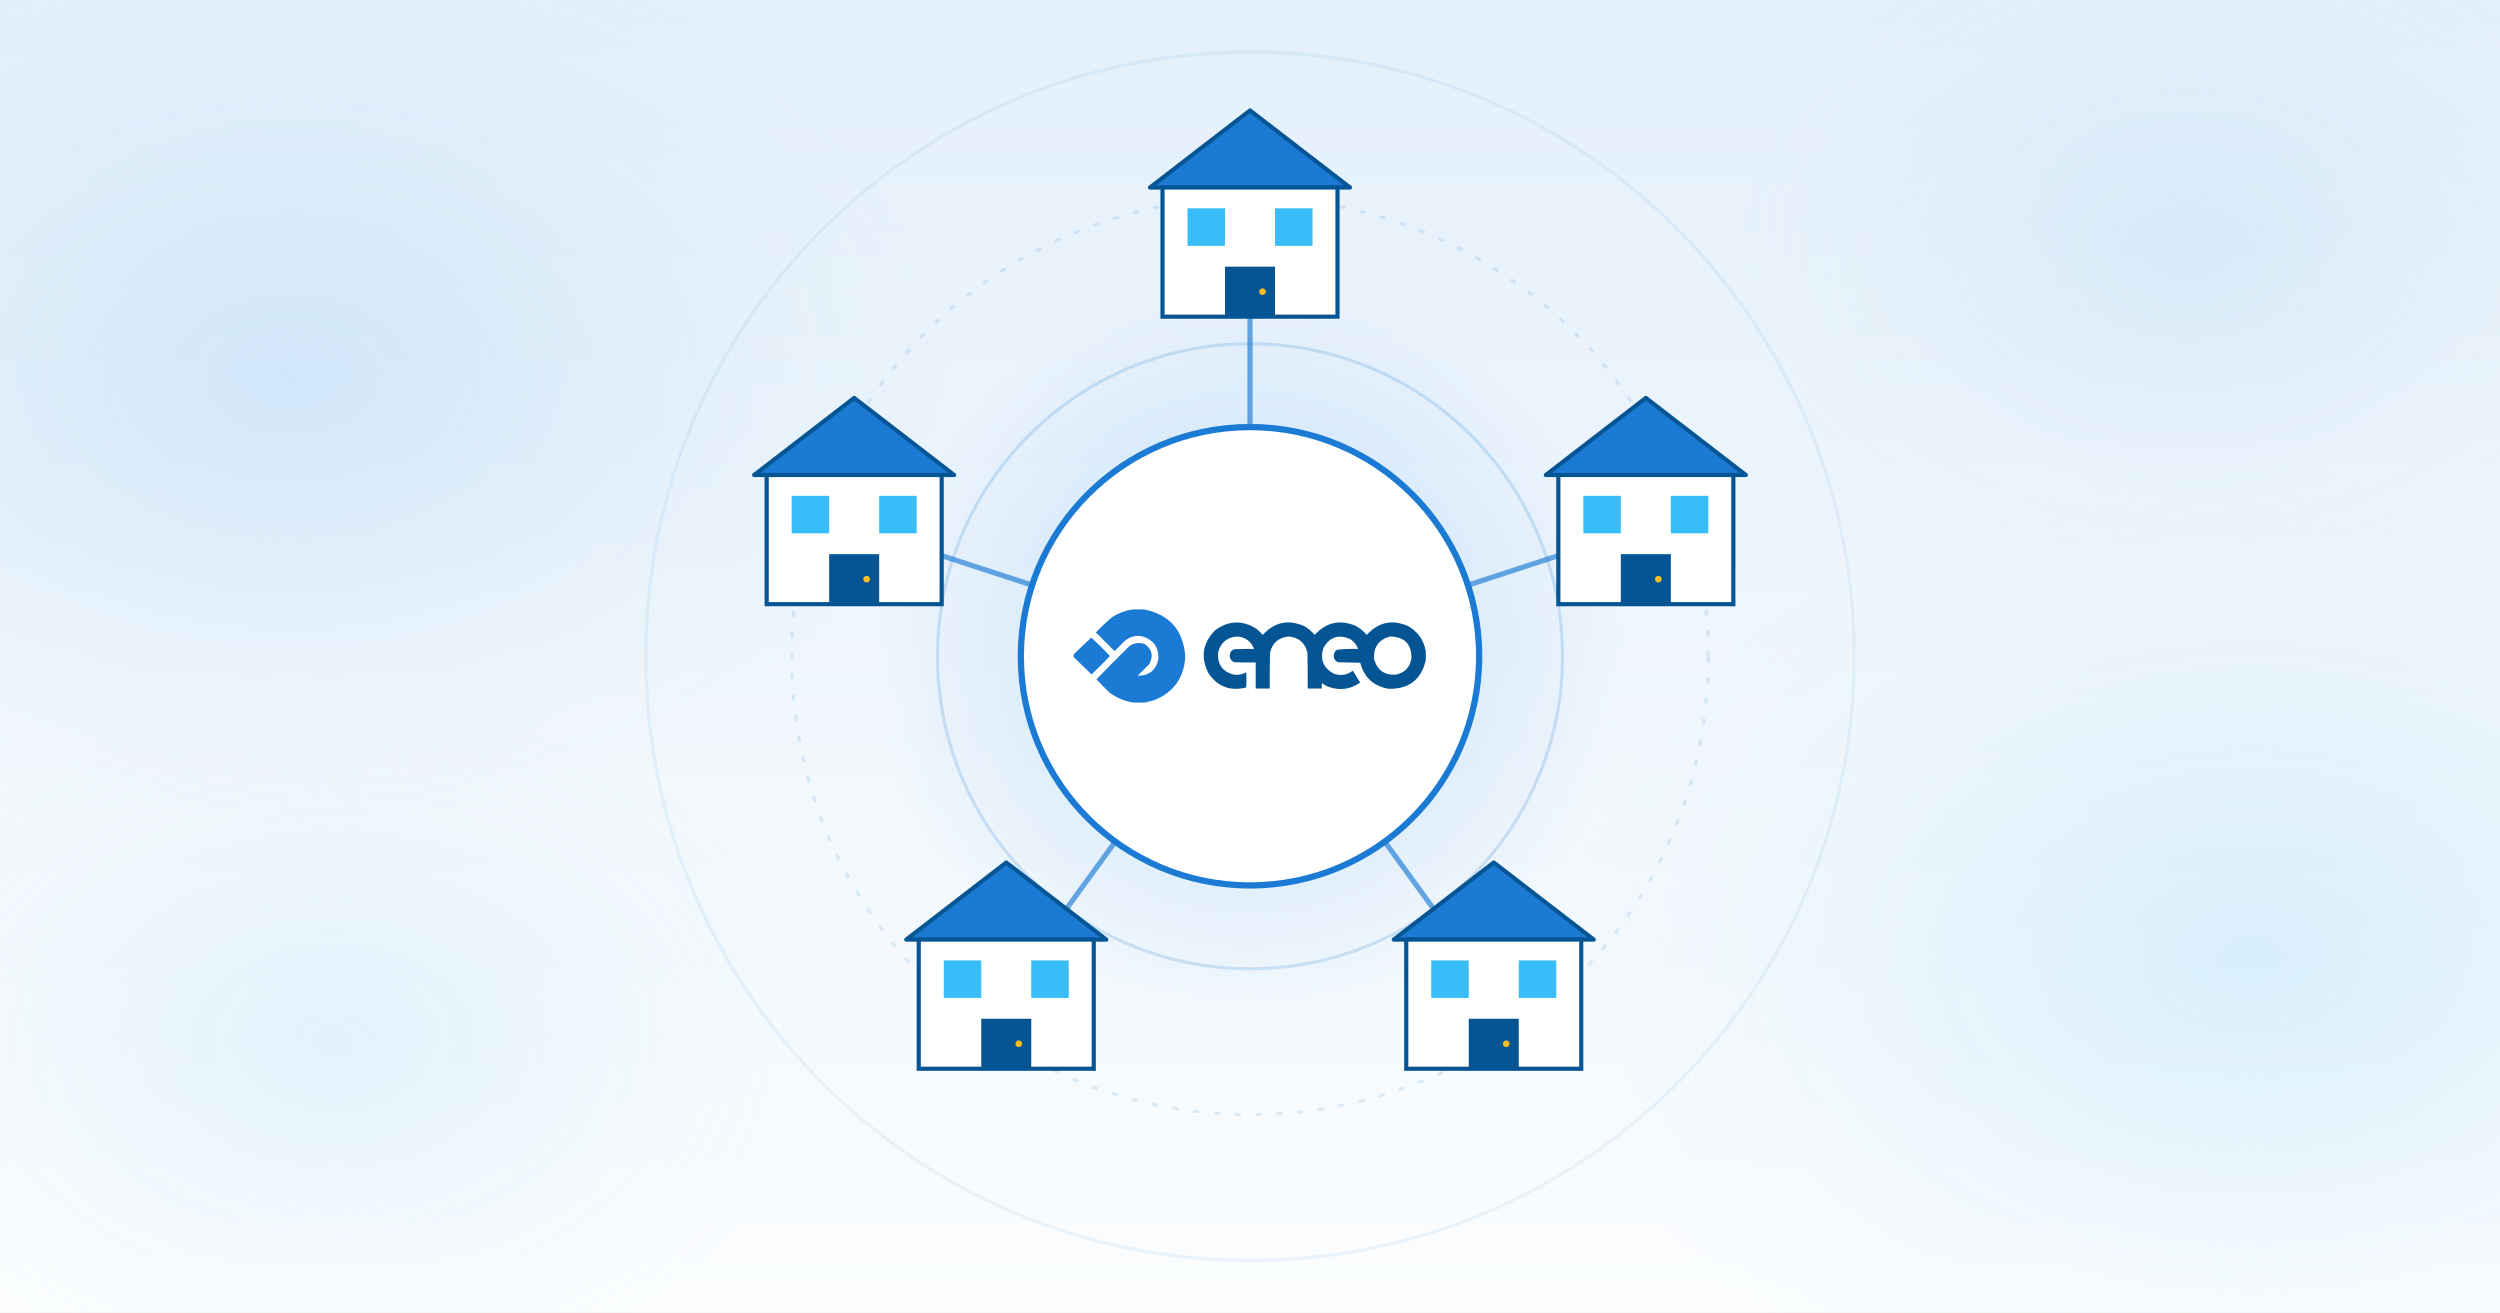
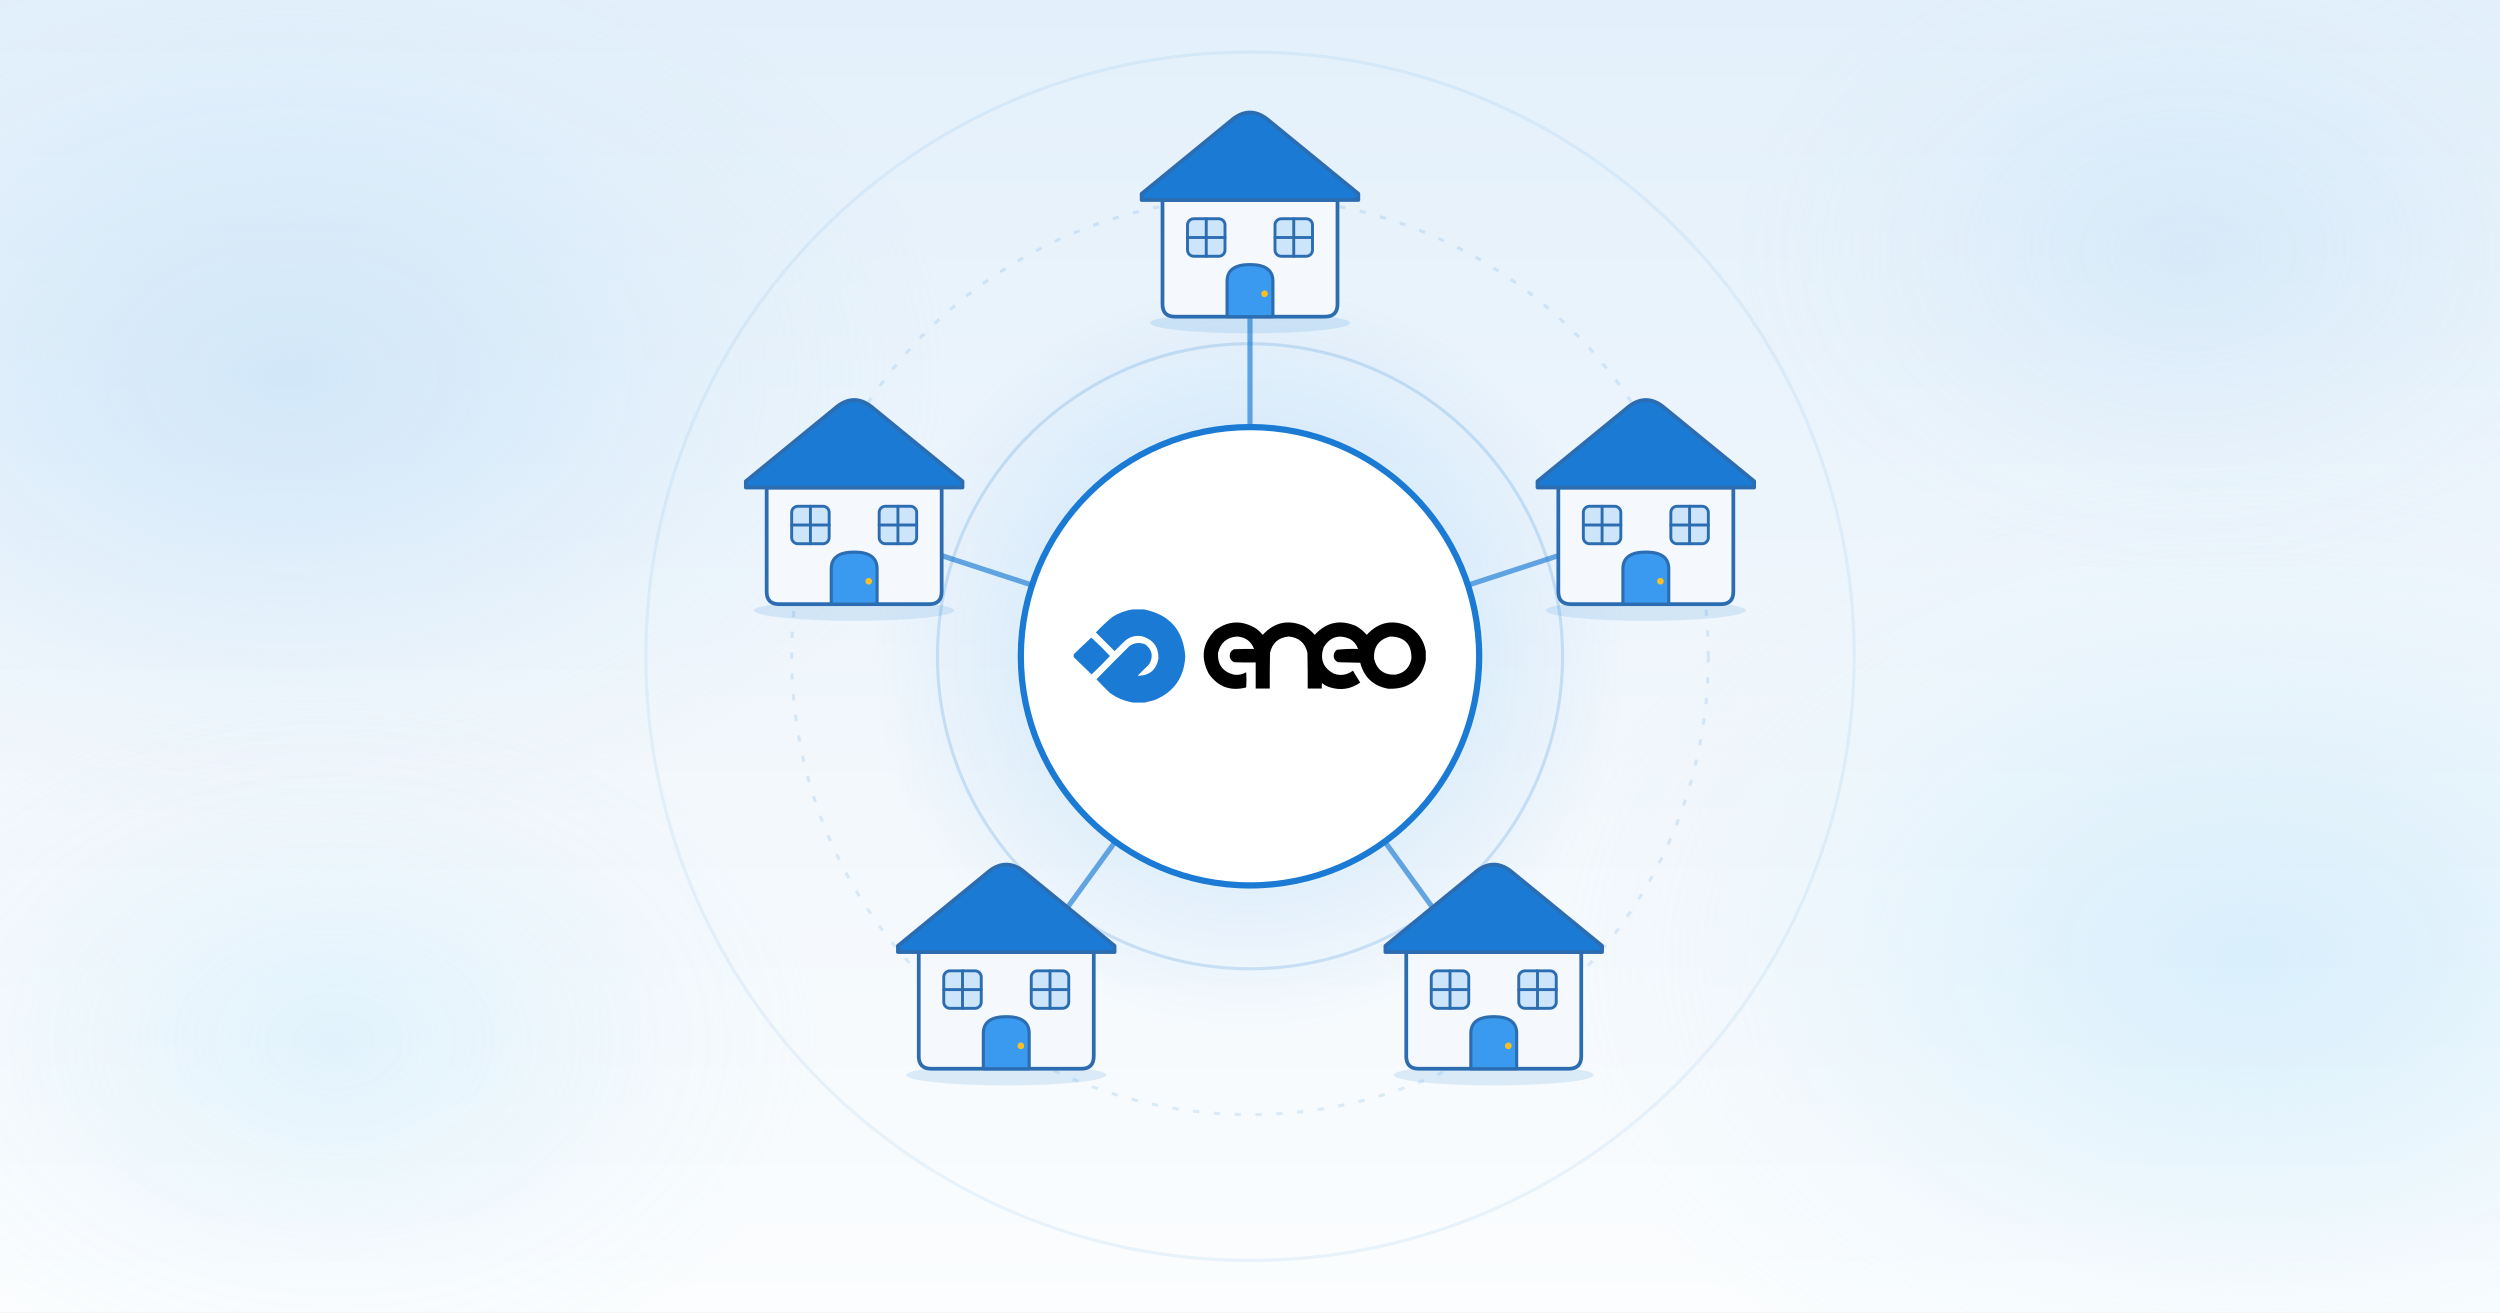
<svg xmlns="http://www.w3.org/2000/svg" viewBox="0 0 1200 630" role="img" aria-label="Illustration: fem stiliserade hus arrangerade i en cirkel runt Eneo-logotypen, sammankopplade med ljusa linjer – en symbol för gemensam styrning och samverkan mellan offentliga organisationer.">
  <defs>
    <linearGradient id="bg-light" x1="0" y1="0" x2="0" y2="1">
      <stop offset="0%" stop-color="#e3f0fb" />
      <stop offset="55%" stop-color="#f1f7fc" />
      <stop offset="100%" stop-color="#fbfdfe" />
    </linearGradient>
    <radialGradient id="hub-halo" cx="50%" cy="50%" r="50%">
      <stop offset="0%" stop-color="#3a9aef" stop-opacity="0.35" />
      <stop offset="60%" stop-color="#3a9aef" stop-opacity="0.10" />
      <stop offset="100%" stop-color="#3a9aef" stop-opacity="0" />
    </radialGradient>
    <radialGradient id="blob-soft" cx="50%" cy="50%" r="50%">
      <stop offset="0%" stop-color="#bdddf6" stop-opacity="0.55" />
      <stop offset="70%" stop-color="#bdddf6" stop-opacity="0.10" />
      <stop offset="100%" stop-color="#bdddf6" stop-opacity="0" />
    </radialGradient>
    <radialGradient id="blob-accent" cx="50%" cy="50%" r="50%">
      <stop offset="0%" stop-color="#c5e8fb" stop-opacity="0.6" />
      <stop offset="70%" stop-color="#c5e8fb" stop-opacity="0.10" />
      <stop offset="100%" stop-color="#c5e8fb" stop-opacity="0" />
    </radialGradient>
  </defs>
  <rect width="1200" height="630" fill="url(#bg-light)" />
  <g aria-hidden="true">
    <ellipse cx="140" cy="180" rx="320" ry="220" fill="url(#blob-soft)" />
    <ellipse cx="1080" cy="460" rx="340" ry="240" fill="url(#blob-accent)" />
    <ellipse cx="1050" cy="120" rx="220" ry="160" fill="url(#blob-soft)" opacity="0.7" />
    <ellipse cx="160" cy="500" rx="240" ry="170" fill="url(#blob-accent)" opacity="0.7" />
  </g>
  <g fill="none" stroke="#1a7ad4" stroke-width="1.5">
    <circle cx="600" cy="315" r="290" opacity="0.08" />
    <circle cx="600" cy="315" r="220" opacity="0.14" stroke-dasharray="3 7" />
    <circle cx="600" cy="315" r="150" opacity="0.18" />
  </g>
  <circle cx="600" cy="315" r="180" fill="url(#hub-halo)" />
  <g stroke="#1a7ad4" stroke-width="2.5" fill="none" opacity="0.65" stroke-linecap="round">
    <line x1="600" y1="315" x2="600" y2="115" />
    <line x1="600" y1="315" x2="790" y2="253" />
    <line x1="600" y1="315" x2="717" y2="476" />
    <line x1="600" y1="315" x2="483" y2="476" />
    <line x1="600" y1="315" x2="410" y2="253" />
  </g>
  <g fill="#ffffff" stroke="#1a7ad4" stroke-width="2.5">
    <circle cx="600" cy="115" r="7" />
    <circle cx="790" cy="253" r="7" />
    <circle cx="717" cy="476" r="7" />
    <circle cx="483" cy="476" r="7" />
    <circle cx="410" cy="253" r="7" />
  </g>
  <g>
    <g transform="translate(600 115)">
-       <polygon points="-48,-25 0,-62 48,-25" fill="#1a7ad4" stroke="#055594" stroke-width="2" stroke-linejoin="round" />
-       <rect x="-42" y="-25" width="84" height="62" fill="#ffffff" stroke="#055594" stroke-width="2" />
-       <rect x="-30" y="-15" width="18" height="18" fill="#38bdf8" />
-       <rect x="12" y="-15" width="18" height="18" fill="#38bdf8" />
-       <rect x="-12" y="13" width="24" height="24" fill="#055594" />
-       <circle cx="6" cy="25" r="1.6" fill="#fbbf24" />
+       <ellipse cx="0" cy="40" rx="48" ry="5" fill="#1a7ad4" opacity="0.13" />
+       <path d="M -42 -19 L 42 -19 L 42 31 Q 42 37 36 37 L -36 37 Q -42 37 -42 31 Z" fill="#f5f9fd" stroke="#2c6cb0" stroke-width="1.8" stroke-linejoin="round" />
+       <g stroke="#2c6cb0" stroke-width="1.4" stroke-linecap="round">
+         <rect x="-30" y="-10" width="18" height="18" rx="3" fill="#cce5fa" />
+         <line x1="-21" y1="-10" x2="-21" y2="8" />
+         <line x1="-30" y1="-1" x2="-12" y2="-1" />
+         <rect x="12" y="-10" width="18" height="18" rx="3" fill="#cce5fa" />
+         <line x1="21" y1="-10" x2="21" y2="8" />
+         <line x1="12" y1="-1" x2="30" y2="-1" />
+       </g>
+       <path d="M -11 37 L -11 20 Q -11 12 0 12 Q 11 12 11 20 L 11 37 Z" fill="#3a9aef" stroke="#2c6cb0" stroke-width="1.5" stroke-linejoin="round" />
+       <circle cx="7" cy="26" r="1.6" fill="#fbbf24" />
+       <path d="M -52 -22 L -8 -58 Q 0 -64 8 -58 L 52 -22 L 52 -19 L -52 -19 Z" fill="#1a7ad4" stroke="#2c6cb0" stroke-width="1.8" stroke-linejoin="round" />
    </g>
    <g transform="translate(790 253)">
-       <polygon points="-48,-25 0,-62 48,-25" fill="#1a7ad4" stroke="#055594" stroke-width="2" stroke-linejoin="round" />
-       <rect x="-42" y="-25" width="84" height="62" fill="#ffffff" stroke="#055594" stroke-width="2" />
-       <rect x="-30" y="-15" width="18" height="18" fill="#38bdf8" />
-       <rect x="12" y="-15" width="18" height="18" fill="#38bdf8" />
-       <rect x="-12" y="13" width="24" height="24" fill="#055594" />
-       <circle cx="6" cy="25" r="1.6" fill="#fbbf24" />
+       <ellipse cx="0" cy="40" rx="48" ry="5" fill="#1a7ad4" opacity="0.13" />
+       <path d="M -42 -19 L 42 -19 L 42 31 Q 42 37 36 37 L -36 37 Q -42 37 -42 31 Z" fill="#f5f9fd" stroke="#2c6cb0" stroke-width="1.8" stroke-linejoin="round" />
+       <g stroke="#2c6cb0" stroke-width="1.4" stroke-linecap="round">
+         <rect x="-30" y="-10" width="18" height="18" rx="3" fill="#cce5fa" />
+         <line x1="-21" y1="-10" x2="-21" y2="8" />
+         <line x1="-30" y1="-1" x2="-12" y2="-1" />
+         <rect x="12" y="-10" width="18" height="18" rx="3" fill="#cce5fa" />
+         <line x1="21" y1="-10" x2="21" y2="8" />
+         <line x1="12" y1="-1" x2="30" y2="-1" />
+       </g>
+       <path d="M -11 37 L -11 20 Q -11 12 0 12 Q 11 12 11 20 L 11 37 Z" fill="#3a9aef" stroke="#2c6cb0" stroke-width="1.5" stroke-linejoin="round" />
+       <circle cx="7" cy="26" r="1.6" fill="#fbbf24" />
+       <path d="M -52 -22 L -8 -58 Q 0 -64 8 -58 L 52 -22 L 52 -19 L -52 -19 Z" fill="#1a7ad4" stroke="#2c6cb0" stroke-width="1.8" stroke-linejoin="round" />
    </g>
    <g transform="translate(717 476)">
-       <polygon points="-48,-25 0,-62 48,-25" fill="#1a7ad4" stroke="#055594" stroke-width="2" stroke-linejoin="round" />
-       <rect x="-42" y="-25" width="84" height="62" fill="#ffffff" stroke="#055594" stroke-width="2" />
-       <rect x="-30" y="-15" width="18" height="18" fill="#38bdf8" />
-       <rect x="12" y="-15" width="18" height="18" fill="#38bdf8" />
-       <rect x="-12" y="13" width="24" height="24" fill="#055594" />
-       <circle cx="6" cy="25" r="1.6" fill="#fbbf24" />
+       <ellipse cx="0" cy="40" rx="48" ry="5" fill="#1a7ad4" opacity="0.13" />
+       <path d="M -42 -19 L 42 -19 L 42 31 Q 42 37 36 37 L -36 37 Q -42 37 -42 31 Z" fill="#f5f9fd" stroke="#2c6cb0" stroke-width="1.8" stroke-linejoin="round" />
+       <g stroke="#2c6cb0" stroke-width="1.4" stroke-linecap="round">
+         <rect x="-30" y="-10" width="18" height="18" rx="3" fill="#cce5fa" />
+         <line x1="-21" y1="-10" x2="-21" y2="8" />
+         <line x1="-30" y1="-1" x2="-12" y2="-1" />
+         <rect x="12" y="-10" width="18" height="18" rx="3" fill="#cce5fa" />
+         <line x1="21" y1="-10" x2="21" y2="8" />
+         <line x1="12" y1="-1" x2="30" y2="-1" />
+       </g>
+       <path d="M -11 37 L -11 20 Q -11 12 0 12 Q 11 12 11 20 L 11 37 Z" fill="#3a9aef" stroke="#2c6cb0" stroke-width="1.5" stroke-linejoin="round" />
+       <circle cx="7" cy="26" r="1.6" fill="#fbbf24" />
+       <path d="M -52 -22 L -8 -58 Q 0 -64 8 -58 L 52 -22 L 52 -19 L -52 -19 Z" fill="#1a7ad4" stroke="#2c6cb0" stroke-width="1.8" stroke-linejoin="round" />
    </g>
    <g transform="translate(483 476)">
-       <polygon points="-48,-25 0,-62 48,-25" fill="#1a7ad4" stroke="#055594" stroke-width="2" stroke-linejoin="round" />
-       <rect x="-42" y="-25" width="84" height="62" fill="#ffffff" stroke="#055594" stroke-width="2" />
-       <rect x="-30" y="-15" width="18" height="18" fill="#38bdf8" />
-       <rect x="12" y="-15" width="18" height="18" fill="#38bdf8" />
-       <rect x="-12" y="13" width="24" height="24" fill="#055594" />
-       <circle cx="6" cy="25" r="1.6" fill="#fbbf24" />
+       <ellipse cx="0" cy="40" rx="48" ry="5" fill="#1a7ad4" opacity="0.13" />
+       <path d="M -42 -19 L 42 -19 L 42 31 Q 42 37 36 37 L -36 37 Q -42 37 -42 31 Z" fill="#f5f9fd" stroke="#2c6cb0" stroke-width="1.8" stroke-linejoin="round" />
+       <g stroke="#2c6cb0" stroke-width="1.4" stroke-linecap="round">
+         <rect x="-30" y="-10" width="18" height="18" rx="3" fill="#cce5fa" />
+         <line x1="-21" y1="-10" x2="-21" y2="8" />
+         <line x1="-30" y1="-1" x2="-12" y2="-1" />
+         <rect x="12" y="-10" width="18" height="18" rx="3" fill="#cce5fa" />
+         <line x1="21" y1="-10" x2="21" y2="8" />
+         <line x1="12" y1="-1" x2="30" y2="-1" />
+       </g>
+       <path d="M -11 37 L -11 20 Q -11 12 0 12 Q 11 12 11 20 L 11 37 Z" fill="#3a9aef" stroke="#2c6cb0" stroke-width="1.5" stroke-linejoin="round" />
+       <circle cx="7" cy="26" r="1.6" fill="#fbbf24" />
+       <path d="M -52 -22 L -8 -58 Q 0 -64 8 -58 L 52 -22 L 52 -19 L -52 -19 Z" fill="#1a7ad4" stroke="#2c6cb0" stroke-width="1.8" stroke-linejoin="round" />
    </g>
    <g transform="translate(410 253)">
-       <polygon points="-48,-25 0,-62 48,-25" fill="#1a7ad4" stroke="#055594" stroke-width="2" stroke-linejoin="round" />
-       <rect x="-42" y="-25" width="84" height="62" fill="#ffffff" stroke="#055594" stroke-width="2" />
-       <rect x="-30" y="-15" width="18" height="18" fill="#38bdf8" />
-       <rect x="12" y="-15" width="18" height="18" fill="#38bdf8" />
-       <rect x="-12" y="13" width="24" height="24" fill="#055594" />
-       <circle cx="6" cy="25" r="1.6" fill="#fbbf24" />
+       <ellipse cx="0" cy="40" rx="48" ry="5" fill="#1a7ad4" opacity="0.13" />
+       <path d="M -42 -19 L 42 -19 L 42 31 Q 42 37 36 37 L -36 37 Q -42 37 -42 31 Z" fill="#f5f9fd" stroke="#2c6cb0" stroke-width="1.8" stroke-linejoin="round" />
+       <g stroke="#2c6cb0" stroke-width="1.4" stroke-linecap="round">
+         <rect x="-30" y="-10" width="18" height="18" rx="3" fill="#cce5fa" />
+         <line x1="-21" y1="-10" x2="-21" y2="8" />
+         <line x1="-30" y1="-1" x2="-12" y2="-1" />
+         <rect x="12" y="-10" width="18" height="18" rx="3" fill="#cce5fa" />
+         <line x1="21" y1="-10" x2="21" y2="8" />
+         <line x1="12" y1="-1" x2="30" y2="-1" />
+       </g>
+       <path d="M -11 37 L -11 20 Q -11 12 0 12 Q 11 12 11 20 L 11 37 Z" fill="#3a9aef" stroke="#2c6cb0" stroke-width="1.5" stroke-linejoin="round" />
+       <circle cx="7" cy="26" r="1.6" fill="#fbbf24" />
+       <path d="M -52 -22 L -8 -58 Q 0 -64 8 -58 L 52 -22 L 52 -19 L -52 -19 Z" fill="#1a7ad4" stroke="#2c6cb0" stroke-width="1.8" stroke-linejoin="round" />
    </g>
  </g>
  <g>
    <circle cx="600" cy="315" r="110" fill="#ffffff" stroke="#1a7ad4" stroke-width="3" />
    <g transform="translate(515.5 292.65) scale(0.26)" aria-hidden="true" fill-rule="evenodd" clip-rule="evenodd">
      <path fill="#1a7ad4" d="M 107.5,-0.5 C 114.833,-0.5 122.167,-0.5 129.5,-0.5C 176.816,9.157 202.149,38.157 205.5,86.5C 203.389,125.423 184.389,152.257 148.5,167C 142.419,168.71 136.419,170.21 130.5,171.5C 123.5,171.5 116.5,171.5 109.5,171.5C 93.385,168.947 78.719,162.781 65.5,153C 57.319,144.986 49.319,136.819 41.5,128.5C 61.653,107.847 81.986,87.347 102.5,67C 111.582,60.882 121.249,59.882 131.5,64C 144.46,73.917 146.96,86.084 139,100.5C 131.833,107.667 124.667,114.833 117.5,122C 138.893,122.044 151.726,111.544 156,90.5C 156.442,68.887 146.275,55.054 125.5,49C 112.803,46.922 101.803,50.255 92.5,59C 86.667,64.833 80.833,70.667 75,76.5C 63.5,65 52,53.5 40.5,42C 50.23,31.6 60.564,21.933 71.5,13C 82.742,6.201 94.742,1.701 107.5,-0.5 Z" />
-       <path fill="#055594" d="M 649.5,76.5 C 649.5,82.167 649.5,87.833 649.5,93.5C 640.846,129.635 617.846,147.135 580.5,146C 552.923,141.09 535.59,125.09 528.5,98C 514.833,97.667 501.167,97.333 487.5,97C 480.994,93.834 478.494,88.667 480,81.5C 480.979,78.375 482.813,75.875 485.5,74C 498.401,72.538 511.401,72.038 524.5,72.5C 521.764,64.545 516.764,58.379 509.5,54C 488.763,45.135 472.596,50.302 461,69.5C 453.601,90.982 459.767,107.149 479.5,118C 492.365,122.56 504.198,120.727 515,112.5C 519.225,119.939 523.725,127.272 528.5,134.5C 511.022,146.856 492.022,149.689 471.5,143C 466.51,141.335 462.01,138.835 458,135.5C 457.502,138.817 457.335,142.15 457.5,145.5C 448.833,145.5 440.167,145.5 431.5,145.5C 431.667,123.497 431.5,101.497 431,79.5C 426.715,61.265 415.215,51.265 396.5,49.5C 377.785,51.265 366.285,61.265 362,79.5C 361.5,101.497 361.333,123.497 361.5,145.5C 352.833,145.5 344.167,145.5 335.5,145.5C 335.5,129.5 335.5,113.5 335.5,97.5C 322.163,97.667 308.829,97.5 295.5,97C 287.991,92.809 285.824,86.643 289,78.5C 290.663,76.083 292.829,74.25 295.5,73C 307.829,72.5 320.162,72.334 332.5,72.5C 327.027,58.223 316.527,50.556 301,49.5C 282.085,51.114 270.419,61.114 266,79.5C 264.719,101.205 274.553,114.705 295.5,120C 303.532,121.06 311.032,119.56 318,115.5C 318.667,124.833 318.667,134.167 318,143.5C 289.265,150.965 266.265,142.631 249,118.5C 233.274,88.809 237.108,61.975 260.5,38C 285.142,19.877 310.476,18.877 336.5,35C 340.981,38.314 344.981,42.148 348.5,46.5C 369.825,23.108 395.158,17.608 424.5,30C 432.127,34.317 438.794,39.817 444.5,46.5C 465.825,23.108 491.158,17.608 520.5,30C 528.127,34.317 534.794,39.817 540.5,46.5C 561.825,23.108 587.158,17.608 616.5,30C 634.762,40.361 645.762,55.861 649.5,76.5 Z M 583.5,49.5 C 610.442,49.942 623.609,63.608 623,90.5C 619.82,107.013 609.987,116.846 593.5,120C 572.335,120.831 559.169,110.998 554,90.5C 552.92,68.775 562.753,55.108 583.5,49.5 Z" />
+       <path fill="#000000" d="M 649.5,76.5 C 649.5,82.167 649.5,87.833 649.5,93.5C 640.846,129.635 617.846,147.135 580.5,146C 552.923,141.09 535.59,125.09 528.5,98C 514.833,97.667 501.167,97.333 487.5,97C 480.994,93.834 478.494,88.667 480,81.5C 480.979,78.375 482.813,75.875 485.5,74C 498.401,72.538 511.401,72.038 524.5,72.5C 521.764,64.545 516.764,58.379 509.5,54C 488.763,45.135 472.596,50.302 461,69.5C 453.601,90.982 459.767,107.149 479.5,118C 492.365,122.56 504.198,120.727 515,112.5C 519.225,119.939 523.725,127.272 528.5,134.5C 511.022,146.856 492.022,149.689 471.5,143C 466.51,141.335 462.01,138.835 458,135.5C 457.502,138.817 457.335,142.15 457.5,145.5C 448.833,145.5 440.167,145.5 431.5,145.5C 431.667,123.497 431.5,101.497 431,79.5C 426.715,61.265 415.215,51.265 396.5,49.5C 377.785,51.265 366.285,61.265 362,79.5C 361.5,101.497 361.333,123.497 361.5,145.5C 352.833,145.5 344.167,145.5 335.5,145.5C 335.5,129.5 335.5,113.5 335.5,97.5C 322.163,97.667 308.829,97.5 295.5,97C 287.991,92.809 285.824,86.643 289,78.5C 290.663,76.083 292.829,74.25 295.5,73C 307.829,72.5 320.162,72.334 332.5,72.5C 327.027,58.223 316.527,50.556 301,49.5C 282.085,51.114 270.419,61.114 266,79.5C 264.719,101.205 274.553,114.705 295.5,120C 303.532,121.06 311.032,119.56 318,115.5C 318.667,124.833 318.667,134.167 318,143.5C 289.265,150.965 266.265,142.631 249,118.5C 233.274,88.809 237.108,61.975 260.5,38C 285.142,19.877 310.476,18.877 336.5,35C 340.981,38.314 344.981,42.148 348.5,46.5C 369.825,23.108 395.158,17.608 424.5,30C 432.127,34.317 438.794,39.817 444.5,46.5C 465.825,23.108 491.158,17.608 520.5,30C 528.127,34.317 534.794,39.817 540.5,46.5C 561.825,23.108 587.158,17.608 616.5,30C 634.762,40.361 645.762,55.861 649.5,76.5 Z M 583.5,49.5 C 610.442,49.942 623.609,63.608 623,90.5C 619.82,107.013 609.987,116.846 593.5,120C 572.335,120.831 559.169,110.998 554,90.5C 552.92,68.775 562.753,55.108 583.5,49.5 Z" />
      <path fill="#1a7ad4" d="M -0.5,87.5 C -0.5,85.833 -0.5,84.167 -0.5,82.5C 10.173,71.993 21.007,61.66 32,51.5C 43.972,62.306 55.472,73.639 66.5,85.5C 55.5,97.167 44.167,108.5 32.5,119.5C 21.479,108.812 10.479,98.145 -0.5,87.5 Z" />
    </g>
  </g>
</svg>
